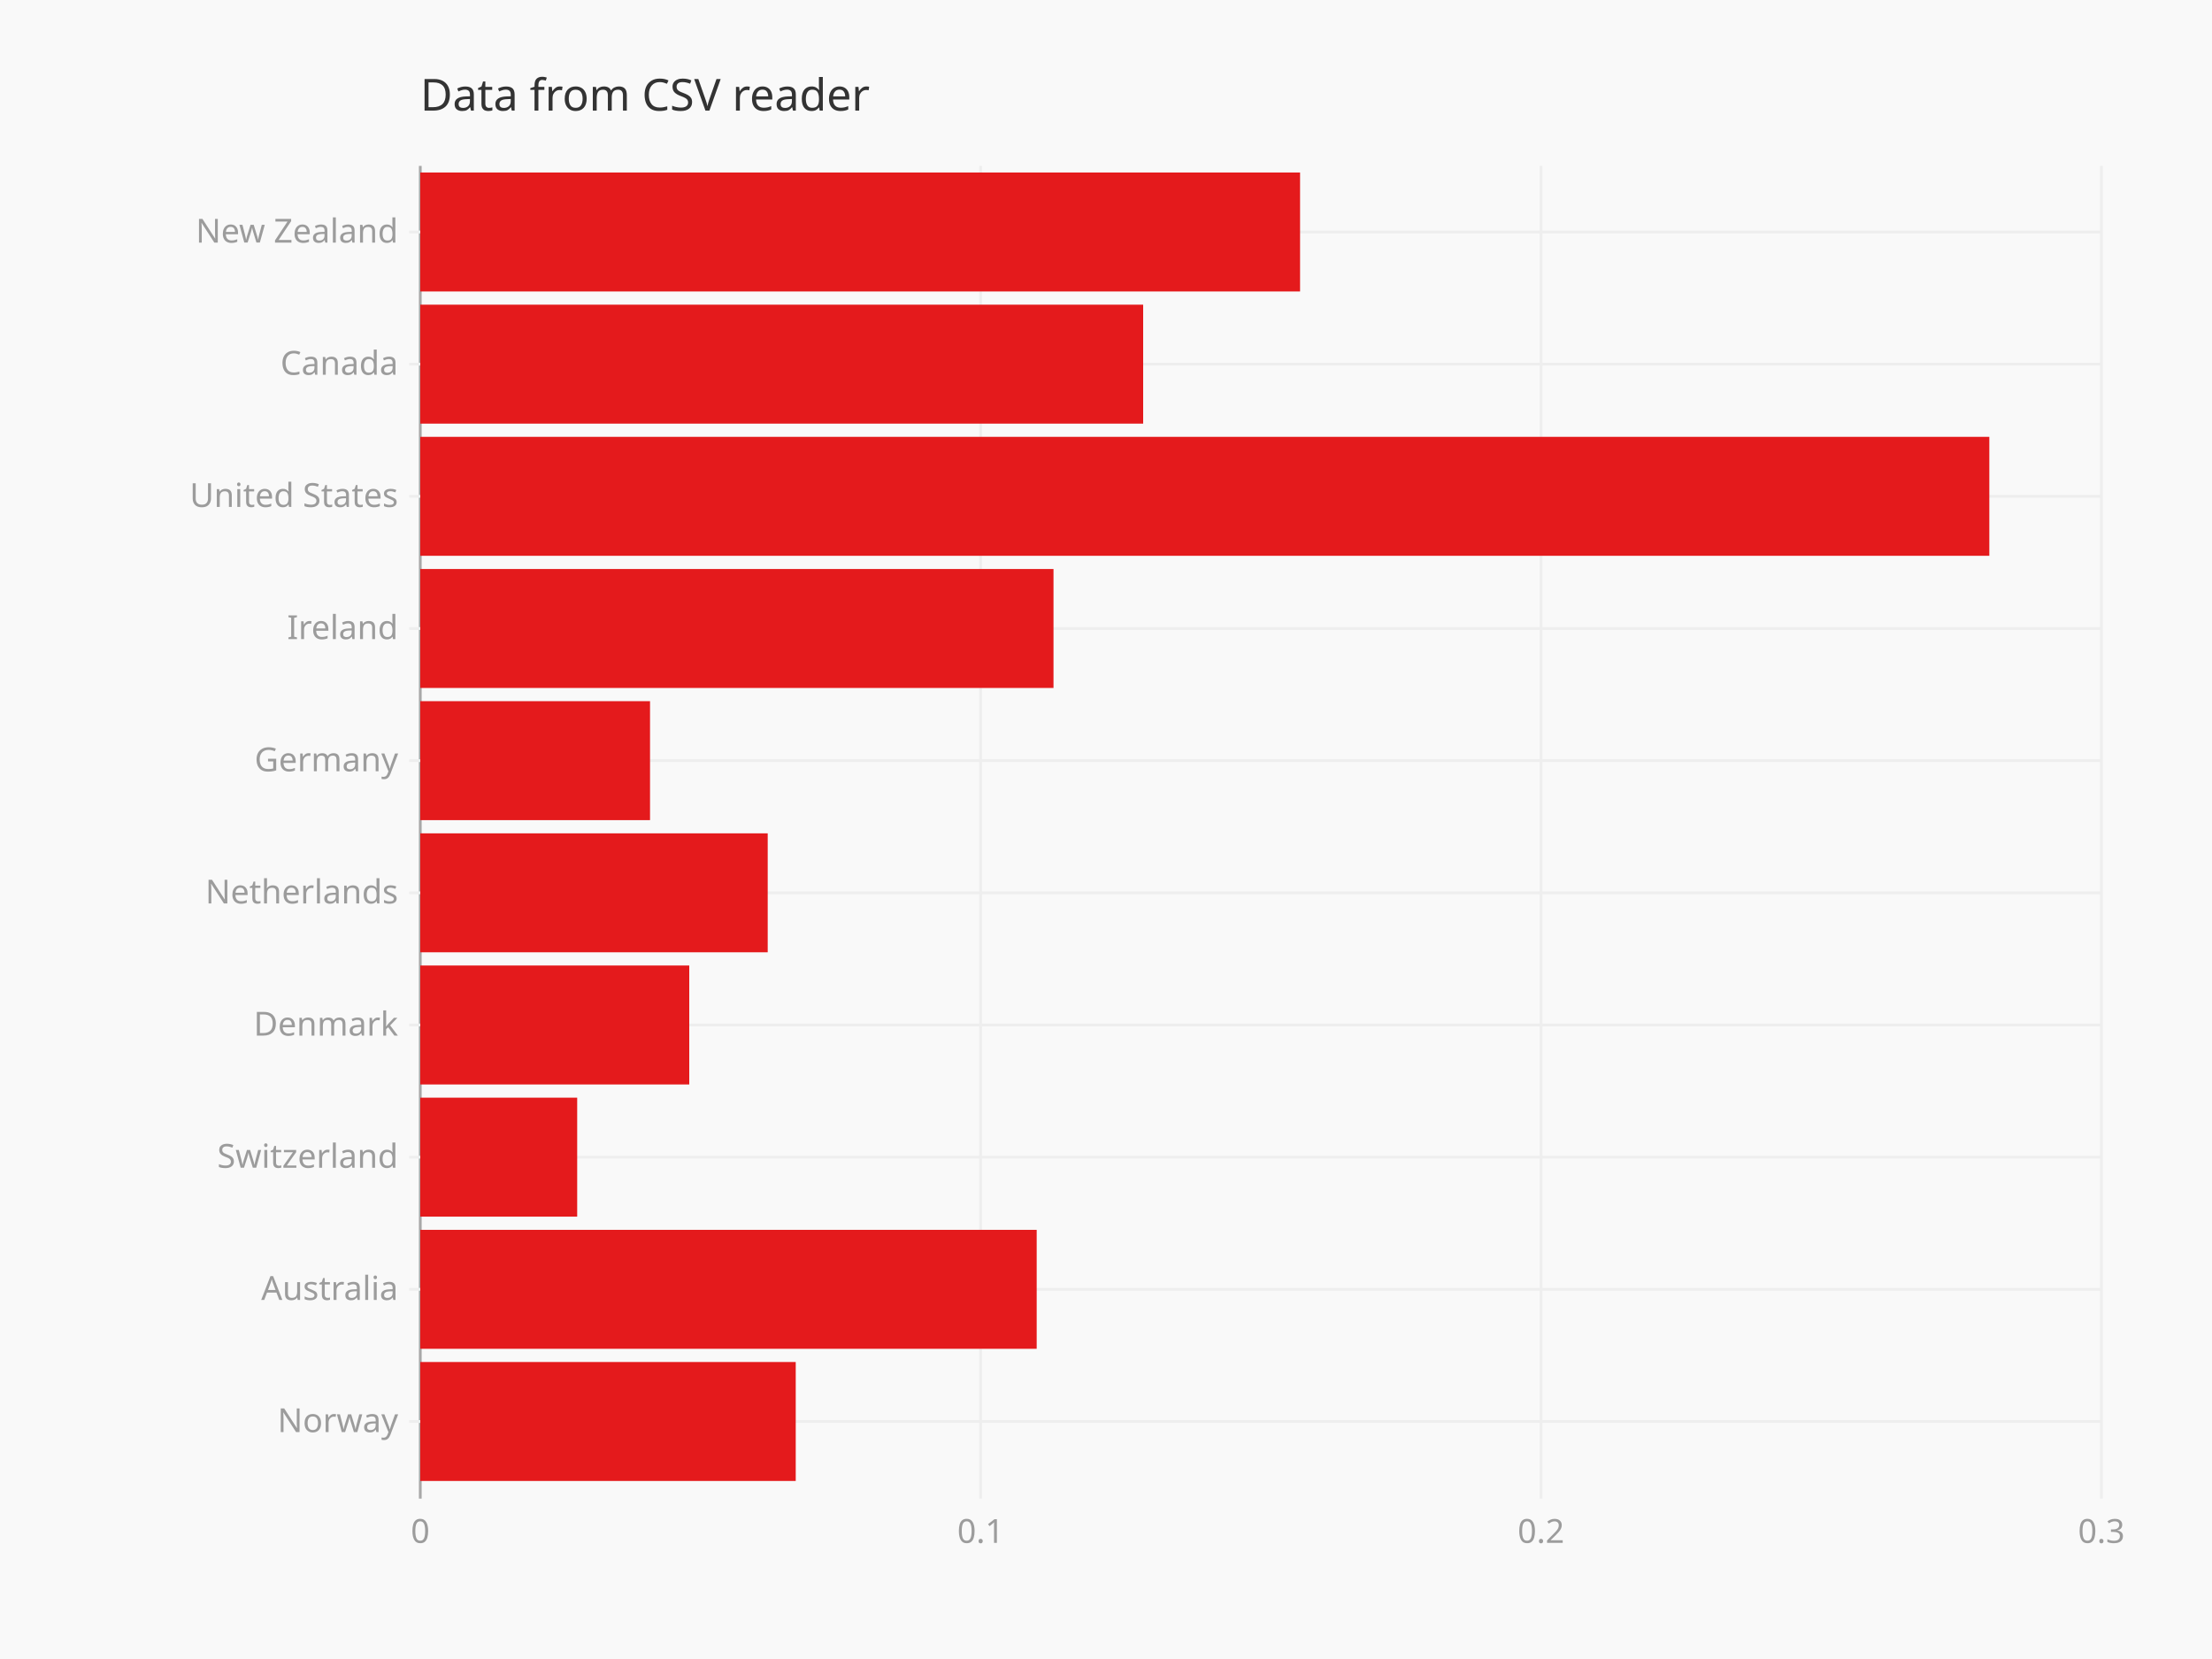
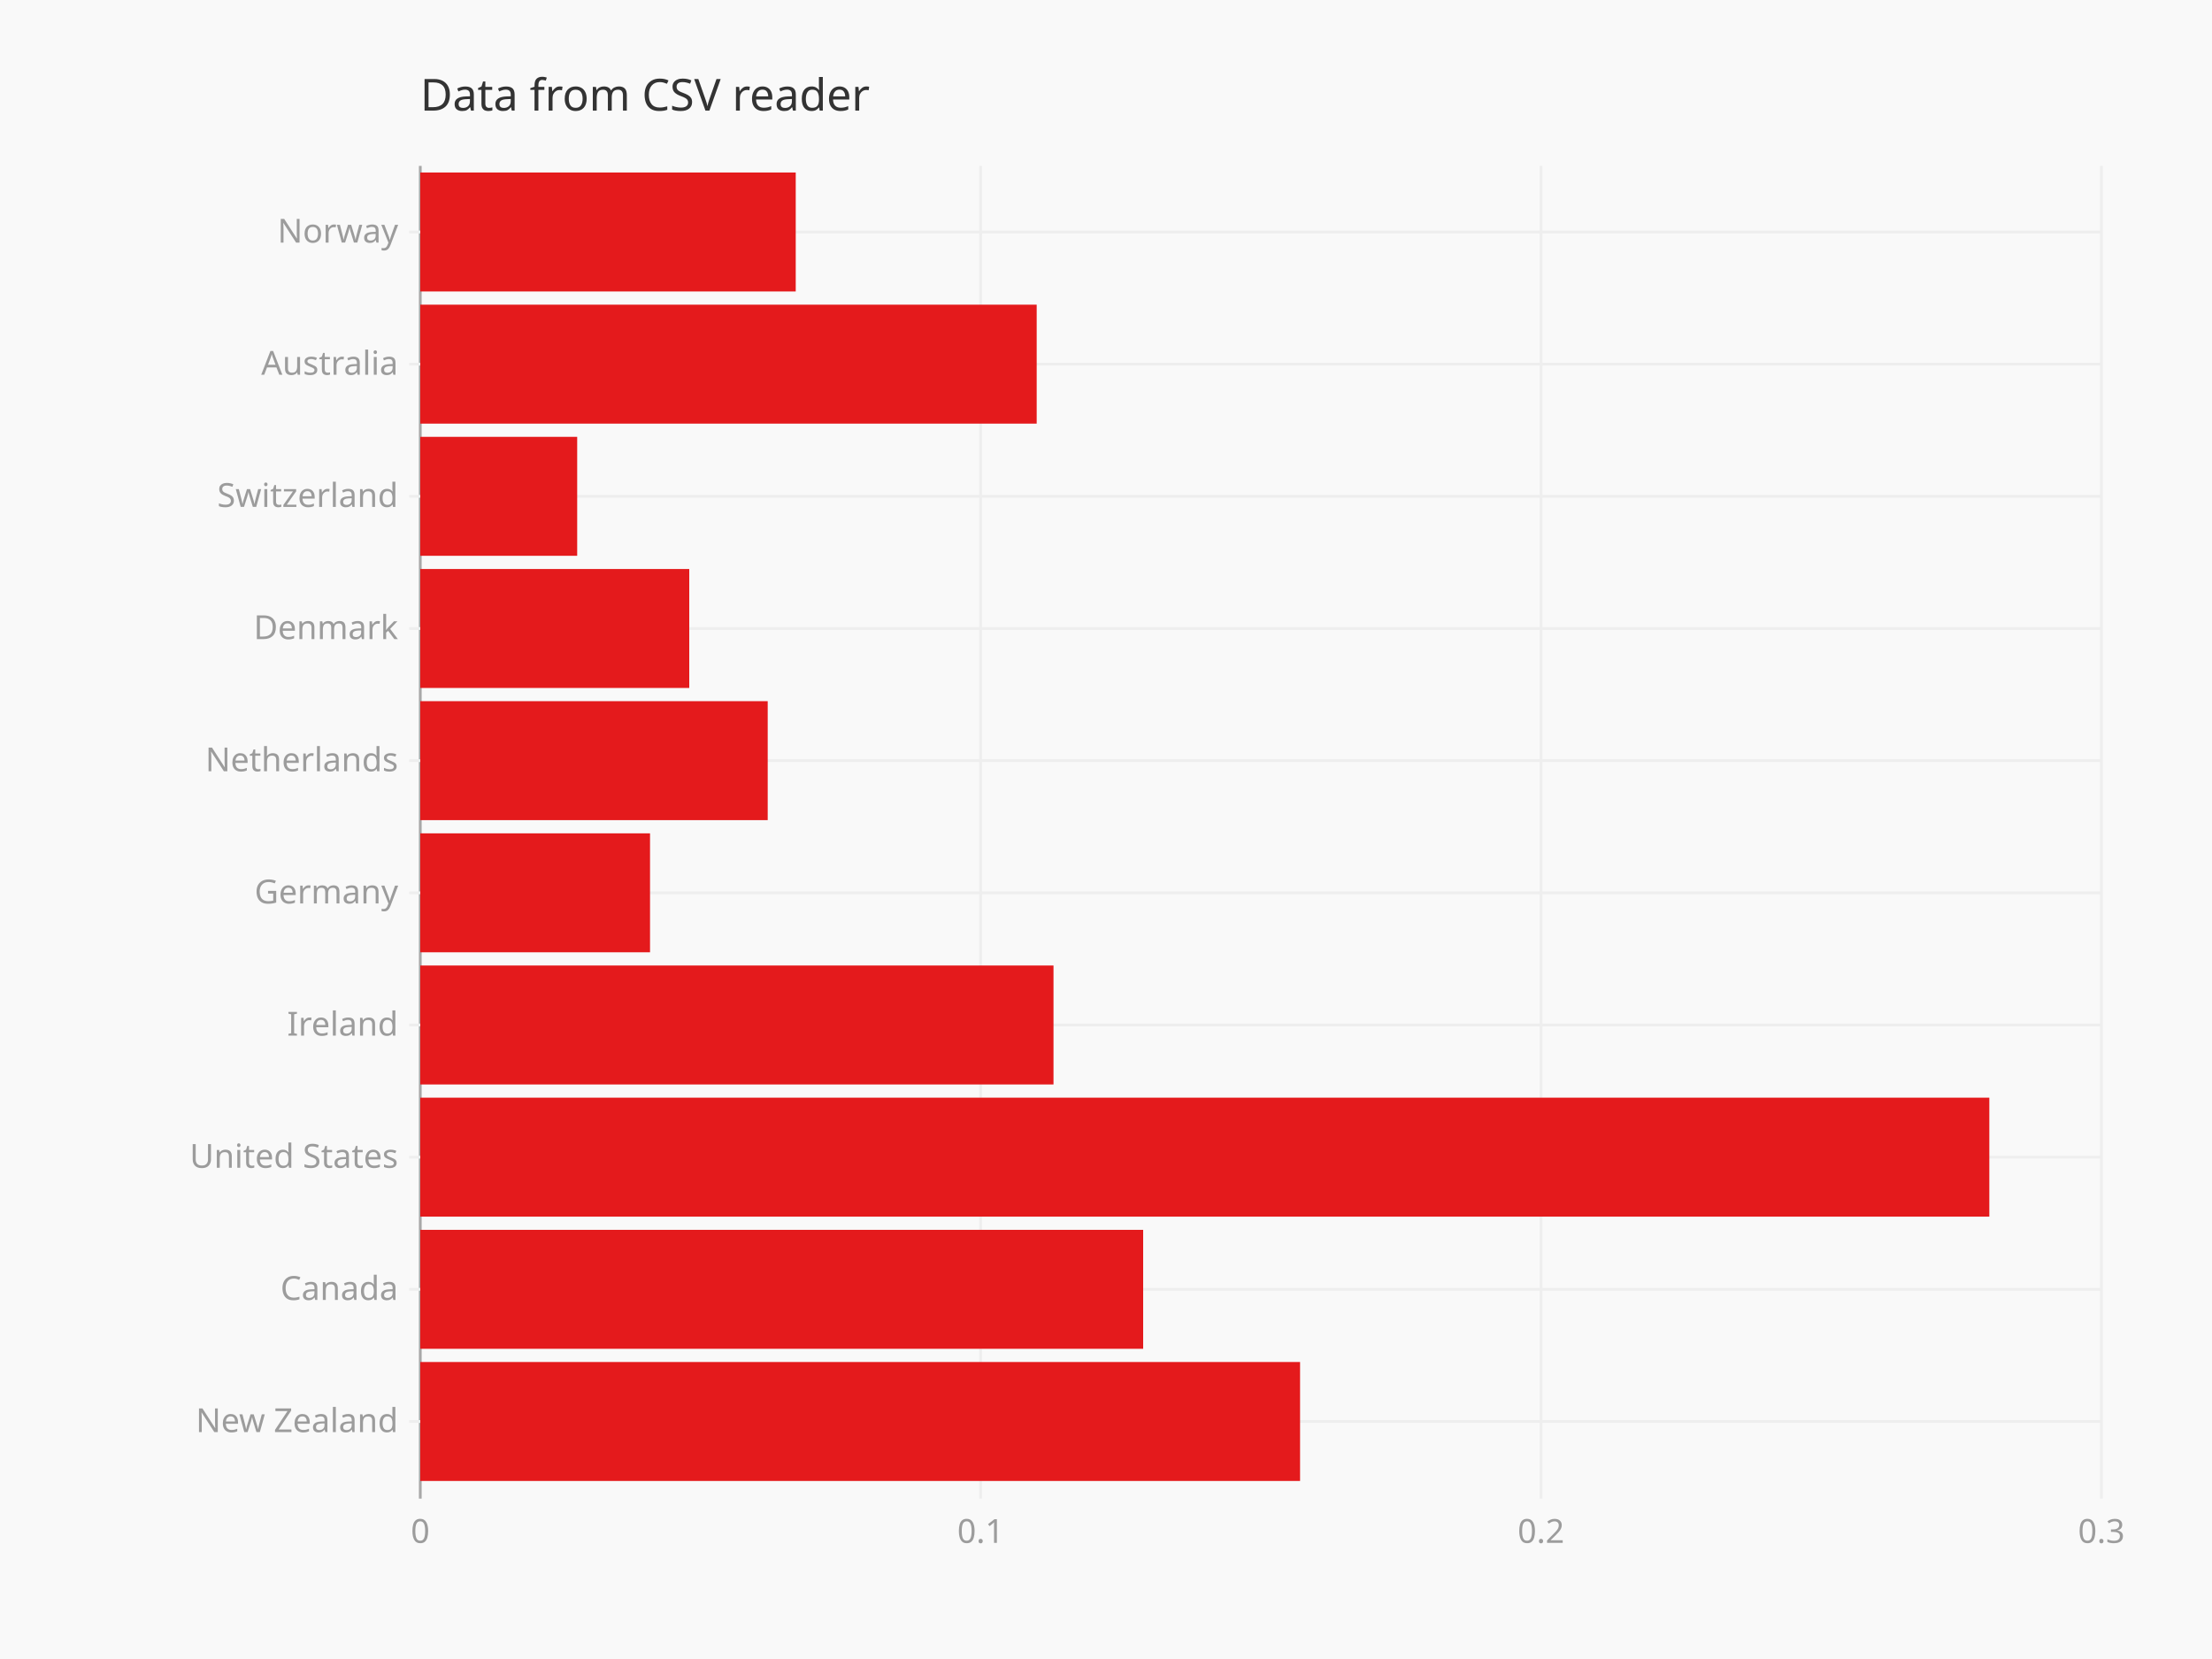
<svg xmlns="http://www.w3.org/2000/svg" height="600" version="1.1" width="800">
  <g>
    <rect fill="#f9f9f9" height="600" width="800" x="0" y="0" />
    <g transform="translate(40 40)">
      <g transform="translate(112 0)">
        <text fill="#333" font-family="Monaco" font-size="16" x="0" y="0">Data from CSV reader</text>
      </g>
      <g transform="translate(0 20)">
        <g transform="translate(112 0)">
          <g class="axis bottom">
            <g class="tick">
              <line stroke="#eee" stroke-width="1" x1="202.667" x2="202.667" y1="0" y2="482.0" />
              <text dy="1em" fill="#9c9c9c" font-family="Monaco" text-anchor="middle" x="202.667" y="486.0">0.1</text>
            </g>
            <g class="tick">
              <line stroke="#eee" stroke-width="1" x1="405.333" x2="405.333" y1="0" y2="482.0" />
              <text dy="1em" fill="#9c9c9c" font-family="Monaco" text-anchor="middle" x="405.333" y="486.0">0.2</text>
            </g>
            <g class="tick">
              <line stroke="#eee" stroke-width="1" x1="608" x2="608" y1="0" y2="482.0" />
              <text dy="1em" fill="#9c9c9c" font-family="Monaco" text-anchor="middle" x="608" y="486.0">0.3</text>
            </g>
            <g class="tick">
              <line stroke="#a8a8a8" stroke-width="1" x1="0" x2="0" y1="0" y2="482.0" />
              <text dy="1em" fill="#9c9c9c" font-family="Monaco" text-anchor="middle" x="0" y="486.0">0</text>
            </g>
          </g>
          <g class="axis left">
            <g class="tick">
              <line stroke="#eee" stroke-width="1" x1="-4" x2="608.0" y1="454.1" y2="454.1" />
-               <text dy="0.32em" fill="#9c9c9c" font-family="Monaco" text-anchor="end" x="-8" y="454.1">Norway</text>
+               <text dy="0.32em" fill="#9c9c9c" font-family="Monaco" text-anchor="end" x="-8" y="454.1">New Zealand</text>
            </g>
            <g class="tick">
              <line stroke="#eee" stroke-width="1" x1="-4" x2="608.0" y1="406.3" y2="406.3" />
-               <text dy="0.32em" fill="#9c9c9c" font-family="Monaco" text-anchor="end" x="-8" y="406.3">Australia</text>
+               <text dy="0.32em" fill="#9c9c9c" font-family="Monaco" text-anchor="end" x="-8" y="406.3">Canada</text>
            </g>
            <g class="tick">
              <line stroke="#eee" stroke-width="1" x1="-4" x2="608.0" y1="358.5" y2="358.5" />
-               <text dy="0.32em" fill="#9c9c9c" font-family="Monaco" text-anchor="end" x="-8" y="358.5">Switzerland</text>
+               <text dy="0.32em" fill="#9c9c9c" font-family="Monaco" text-anchor="end" x="-8" y="358.5">United States</text>
            </g>
            <g class="tick">
              <line stroke="#eee" stroke-width="1" x1="-4" x2="608.0" y1="310.7" y2="310.7" />
-               <text dy="0.32em" fill="#9c9c9c" font-family="Monaco" text-anchor="end" x="-8" y="310.7">Denmark</text>
+               <text dy="0.32em" fill="#9c9c9c" font-family="Monaco" text-anchor="end" x="-8" y="310.7">Ireland</text>
            </g>
            <g class="tick">
              <line stroke="#eee" stroke-width="1" x1="-4" x2="608.0" y1="262.9" y2="262.9" />
-               <text dy="0.32em" fill="#9c9c9c" font-family="Monaco" text-anchor="end" x="-8" y="262.9">Netherlands</text>
+               <text dy="0.32em" fill="#9c9c9c" font-family="Monaco" text-anchor="end" x="-8" y="262.9">Germany</text>
            </g>
            <g class="tick">
              <line stroke="#eee" stroke-width="1" x1="-4" x2="608.0" y1="215.1" y2="215.1" />
-               <text dy="0.32em" fill="#9c9c9c" font-family="Monaco" text-anchor="end" x="-8" y="215.1">Germany</text>
+               <text dy="0.32em" fill="#9c9c9c" font-family="Monaco" text-anchor="end" x="-8" y="215.1">Netherlands</text>
            </g>
            <g class="tick">
              <line stroke="#eee" stroke-width="1" x1="-4" x2="608.0" y1="167.3" y2="167.3" />
-               <text dy="0.32em" fill="#9c9c9c" font-family="Monaco" text-anchor="end" x="-8" y="167.3">Ireland</text>
+               <text dy="0.32em" fill="#9c9c9c" font-family="Monaco" text-anchor="end" x="-8" y="167.3">Denmark</text>
            </g>
            <g class="tick">
              <line stroke="#eee" stroke-width="1" x1="-4" x2="608.0" y1="119.5" y2="119.5" />
-               <text dy="0.32em" fill="#9c9c9c" font-family="Monaco" text-anchor="end" x="-8" y="119.5">United States</text>
+               <text dy="0.32em" fill="#9c9c9c" font-family="Monaco" text-anchor="end" x="-8" y="119.5">Switzerland</text>
            </g>
            <g class="tick">
              <line stroke="#eee" stroke-width="1" x1="-4" x2="608.0" y1="71.7" y2="71.7" />
-               <text dy="0.32em" fill="#9c9c9c" font-family="Monaco" text-anchor="end" x="-8" y="71.7">Canada</text>
+               <text dy="0.32em" fill="#9c9c9c" font-family="Monaco" text-anchor="end" x="-8" y="71.7">Australia</text>
            </g>
            <g class="tick">
              <line stroke="#eee" stroke-width="1" x1="-4" x2="608.0" y1="23.9" y2="23.9" />
-               <text dy="0.32em" fill="#9c9c9c" font-family="Monaco" text-anchor="end" x="-8" y="23.9">New Zealand</text>
+               <text dy="0.32em" fill="#9c9c9c" font-family="Monaco" text-anchor="end" x="-8" y="23.9">Norway</text>
            </g>
          </g>
          <g>
            <g class="series bars">
-               <rect fill="#e41a1c" height="43.02" width="318.187" x="0" y="2.39" />
-               <rect fill="#e41a1c" height="43.02" width="261.44" x="0" y="50.19" />
-               <rect fill="#e41a1c" height="43.02" width="567.467" x="0" y="97.99" />
-               <rect fill="#e41a1c" height="43.02" width="229.013" x="0" y="145.79" />
-               <rect fill="#e41a1c" height="43.02" width="83.093" x="0" y="193.59" />
-               <rect fill="#e41a1c" height="43.02" width="125.653" x="0" y="241.39" />
-               <rect fill="#e41a1c" height="43.02" width="97.28" x="0" y="289.19" />
-               <rect fill="#e41a1c" height="43.02" width="56.747" x="0" y="336.99" />
-               <rect fill="#e41a1c" height="43.02" width="222.933" x="0" y="384.79" />
-               <rect fill="#e41a1c" height="43.02" width="135.787" x="0" y="432.59" />
+               <rect fill="#e41a1c" height="43.02" width="318.187" x="0" y="432.59" />
+               <rect fill="#e41a1c" height="43.02" width="261.44" x="0" y="384.79" />
+               <rect fill="#e41a1c" height="43.02" width="567.467" x="0" y="336.99" />
+               <rect fill="#e41a1c" height="43.02" width="229.013" x="0" y="289.19" />
+               <rect fill="#e41a1c" height="43.02" width="83.093" x="0" y="241.39" />
+               <rect fill="#e41a1c" height="43.02" width="125.653" x="0" y="193.59" />
+               <rect fill="#e41a1c" height="43.02" width="97.28" x="0" y="145.79" />
+               <rect fill="#e41a1c" height="43.02" width="56.747" x="0" y="97.99" />
+               <rect fill="#e41a1c" height="43.02" width="222.933" x="0" y="50.19" />
+               <rect fill="#e41a1c" height="43.02" width="135.787" x="0" y="2.39" />
            </g>
          </g>
        </g>
      </g>
    </g>
  </g>
</svg>
